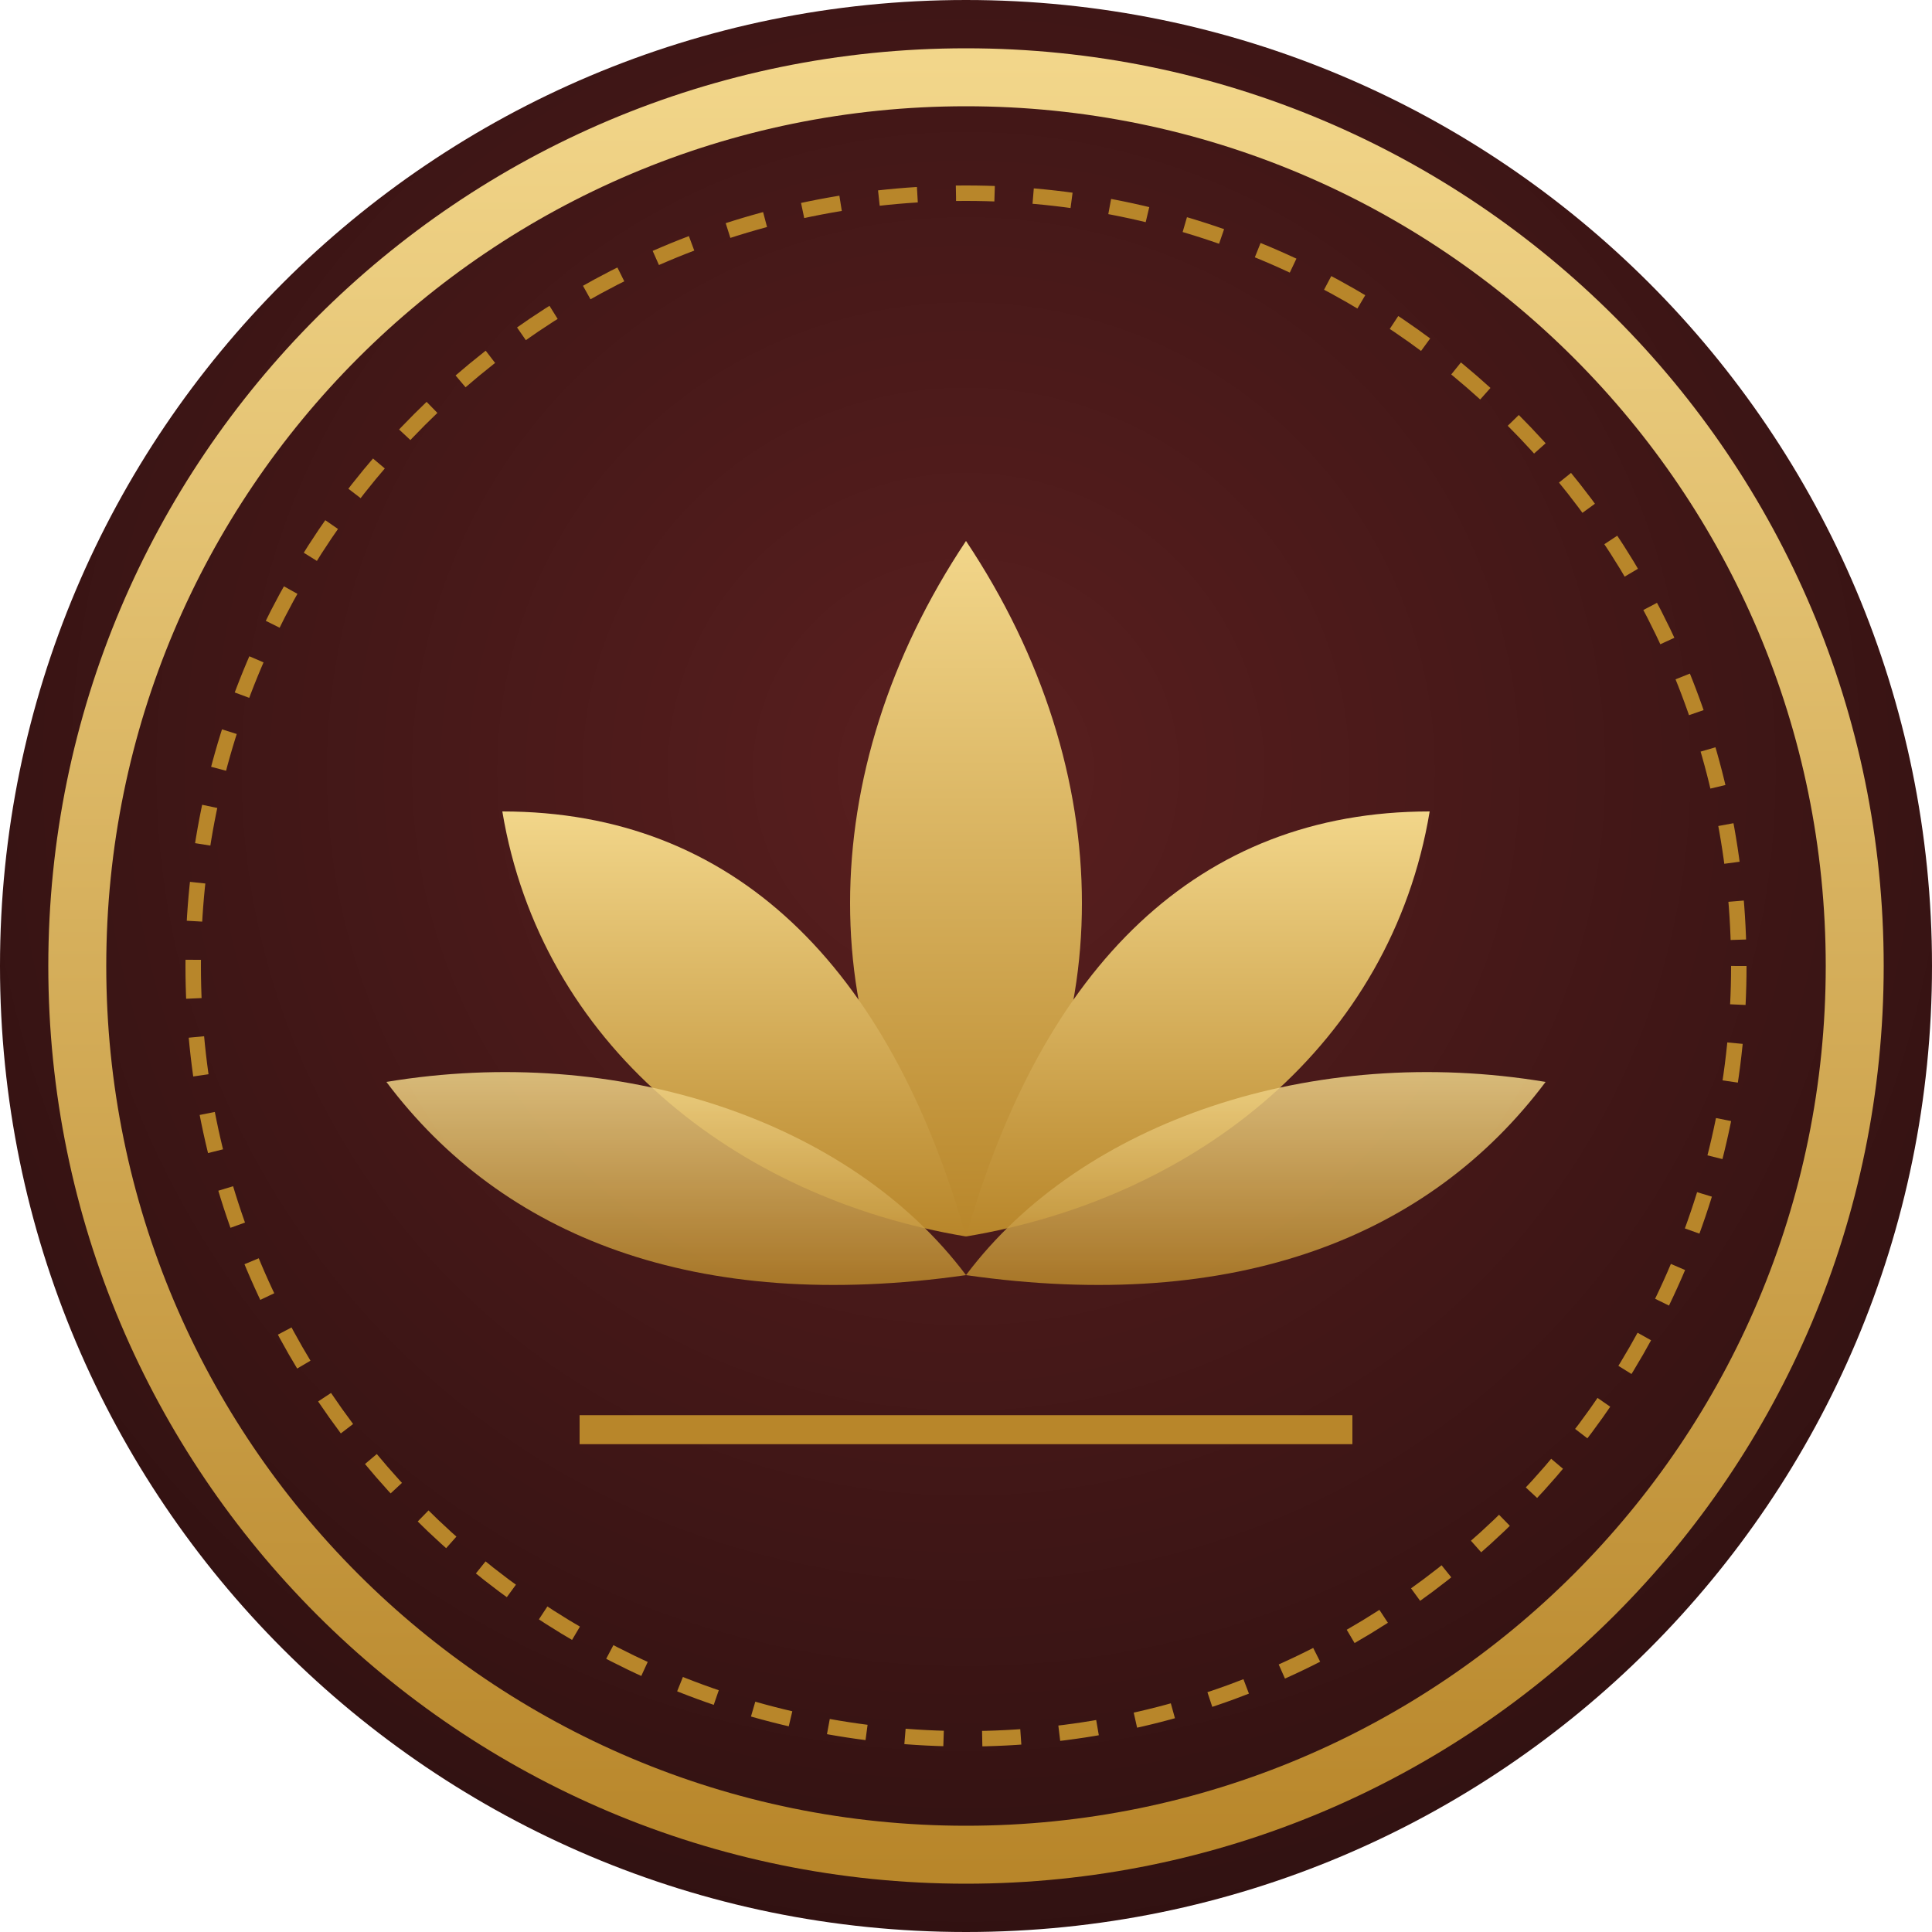
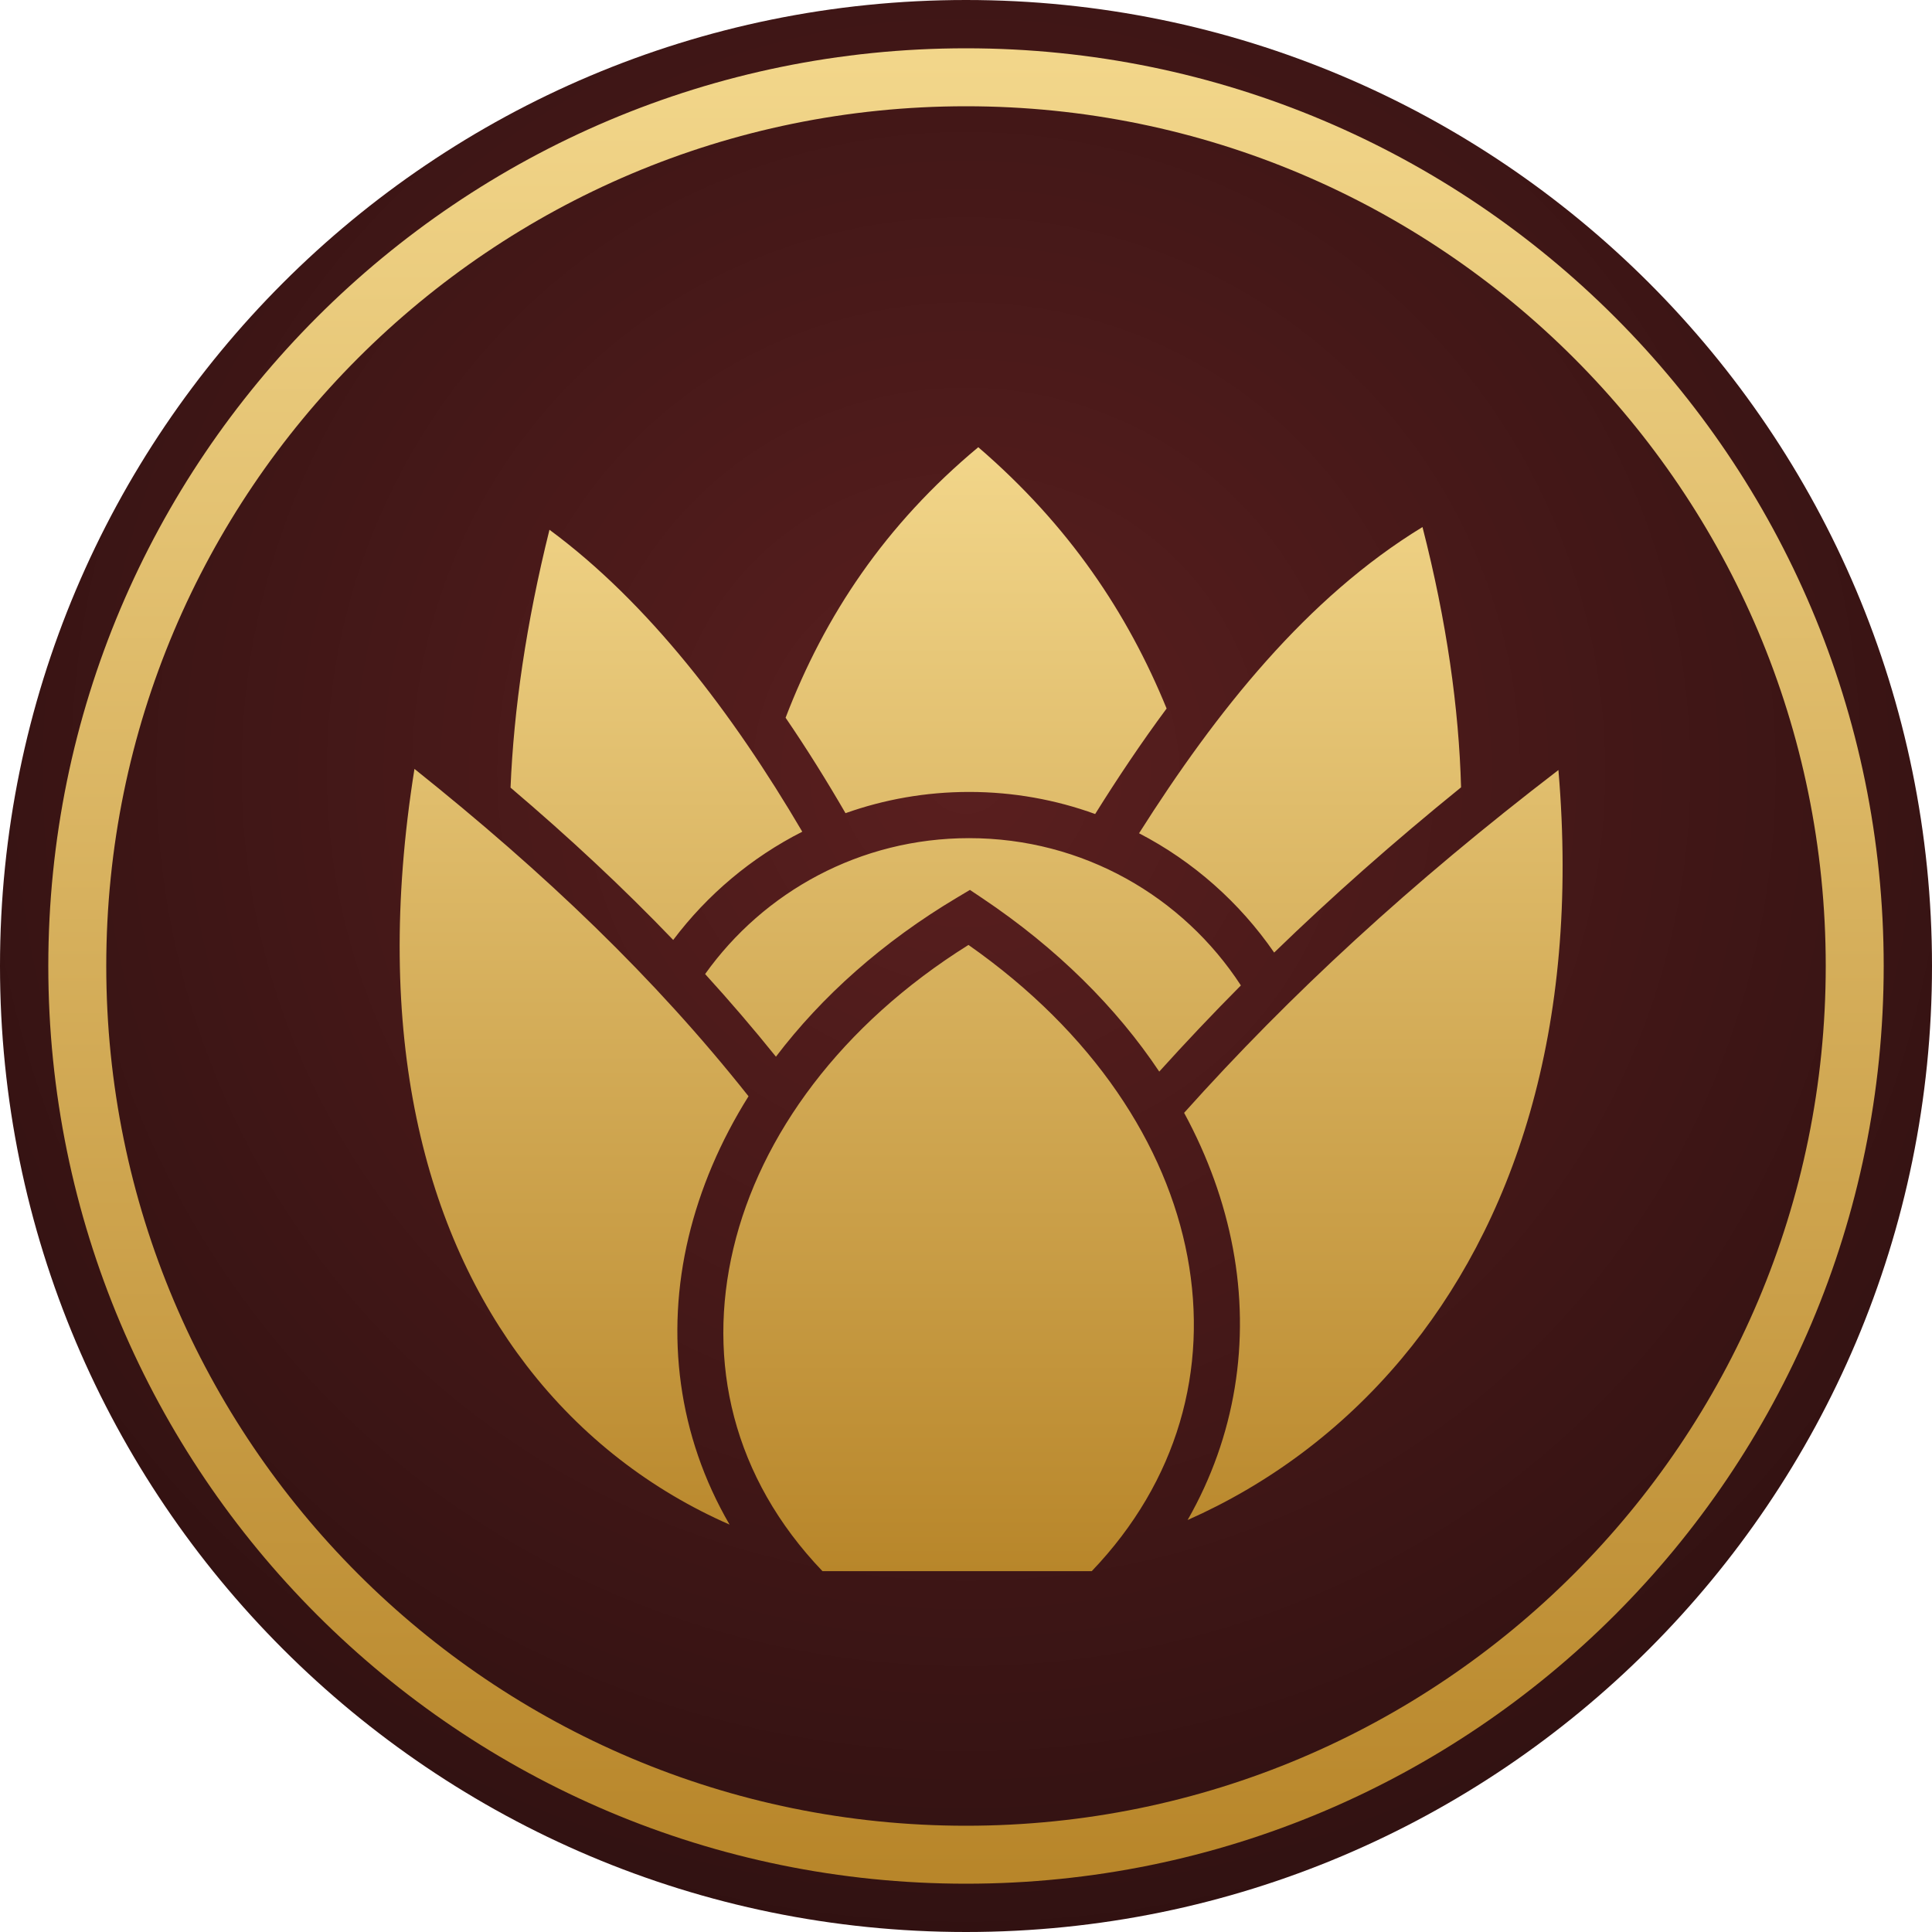
<svg xmlns="http://www.w3.org/2000/svg" viewBox="0 0 100 100">
  <defs>
    <radialGradient id="b" cx="50%" cy="40%" r="70%">
      <stop offset="0" stop-color="#5A1F1F" />
      <stop offset="1" stop-color="#2A0F0F" />
    </radialGradient>
    <linearGradient id="g" x1="0" y1="0" x2="0" y2="1">
      <stop offset="0" stop-color="#F2D68A" />
      <stop offset="1" stop-color="#B8862A" />
    </linearGradient>
  </defs>
  <circle cx="50" cy="50" r="50" fill="url(#b)" />
  <circle cx="50" cy="50" r="46" fill="none" stroke="url(#g)" stroke-width="3" />
-   <circle cx="50" cy="50" r="40" fill="none" stroke="#B8862A" stroke-width="0.8" stroke-dasharray="2 2" />
-   <g fill="url(#g)">
-     <path d="M50 28 C58 40 58 54 50 64 C42 54 42 40 50 28 Z" />
-     <path d="M50 64 C38 62 28 54 26 42 C38 42 46 50 50 64 Z" />
-     <path d="M50 64 C62 62 72 54 74 42 C62 42 54 50 50 64 Z" />
-     <path d="M50 66 C36 68 26 64 20 56 C32 54 44 58 50 66 Z" opacity=".85" />
-     <path d="M50 66 C64 68 74 64 80 56 C68 54 56 58 50 66 Z" opacity=".85" />
+   <g transform="translate(18 18) scale(0.128)" fill="url(#g)">
+     <path d="M254.963 40.213c-37.634 31.356-62.038 67.976-77.916 109.394 8.544 12.5 16.607 25.44 24.228 38.594 15.642-5.553 32.468-8.587 49.995-8.587 17.886 0 35.046 3.156 50.96 8.93 9.07-14.52 18.652-28.856 28.89-42.66-15.736-38.504-39.406-74.025-76.157-105.67zM434.593 72.5c-46.74 28.5-83.334 74.49-114.616 123.826 21.934 11.372 40.696 28.023 54.636 48.244 23.212-22.514 48.206-44.643 75.58-66.82-.882-31.955-5.798-67.033-15.6-105.25zm-353.03 1.094c-9.435 37.96-14.433 72.695-15.74 104.27 23.62 20.078 45.453 40.406 65.78 61.603 13.77-18.29 31.614-33.345 52.194-43.774-28.336-48.245-62.472-92.77-102.234-122.1zm-54.59 96.7C9.708 278.34 31.295 358.165 72.27 411.517c22.427 29.2 50.77 50.62 82.128 64.363-20.892-35.934-25.973-76.777-16.613-116.112 4.668-19.617 12.848-38.864 24.274-57.09-38.14-48.11-82.083-90.01-135.087-132.383zm462.588.464c-59.87 45.918-108.408 90.682-151.36 138.615 9.625 17.744 16.24 36.16 19.722 54.732 7.08 37.78 1.012 76.134-18.31 109.926 32.2-14.254 62.005-35.988 86.51-65.214 44.98-53.64 72.394-132.675 63.44-238.058zM251.27 198.3c-44.09 0-83.025 21.667-106.764 54.954 9.898 10.856 19.428 21.973 28.64 33.42 18.55-24.415 43.224-46.48 73.372-64.422l5.072-3.02 4.906 3.286c30.383 20.345 54.374 44.323 71.65 70.185 10.638-11.774 21.61-23.376 33.012-34.85-23.354-35.875-63.803-59.552-109.888-59.552zm-.268 43.182c-51.58 32.272-84.19 77.032-95.035 122.612-10.94 45.97-.302 92.658 35.986 130.607h108.904c34.806-36.38 47.222-81.652 38.696-127.15-8.466-45.177-37.988-90.634-88.55-126.068z" />
  </g>
-   <path d="M30 74h40" stroke="#B8862A" stroke-width="1.5" />
</svg>
